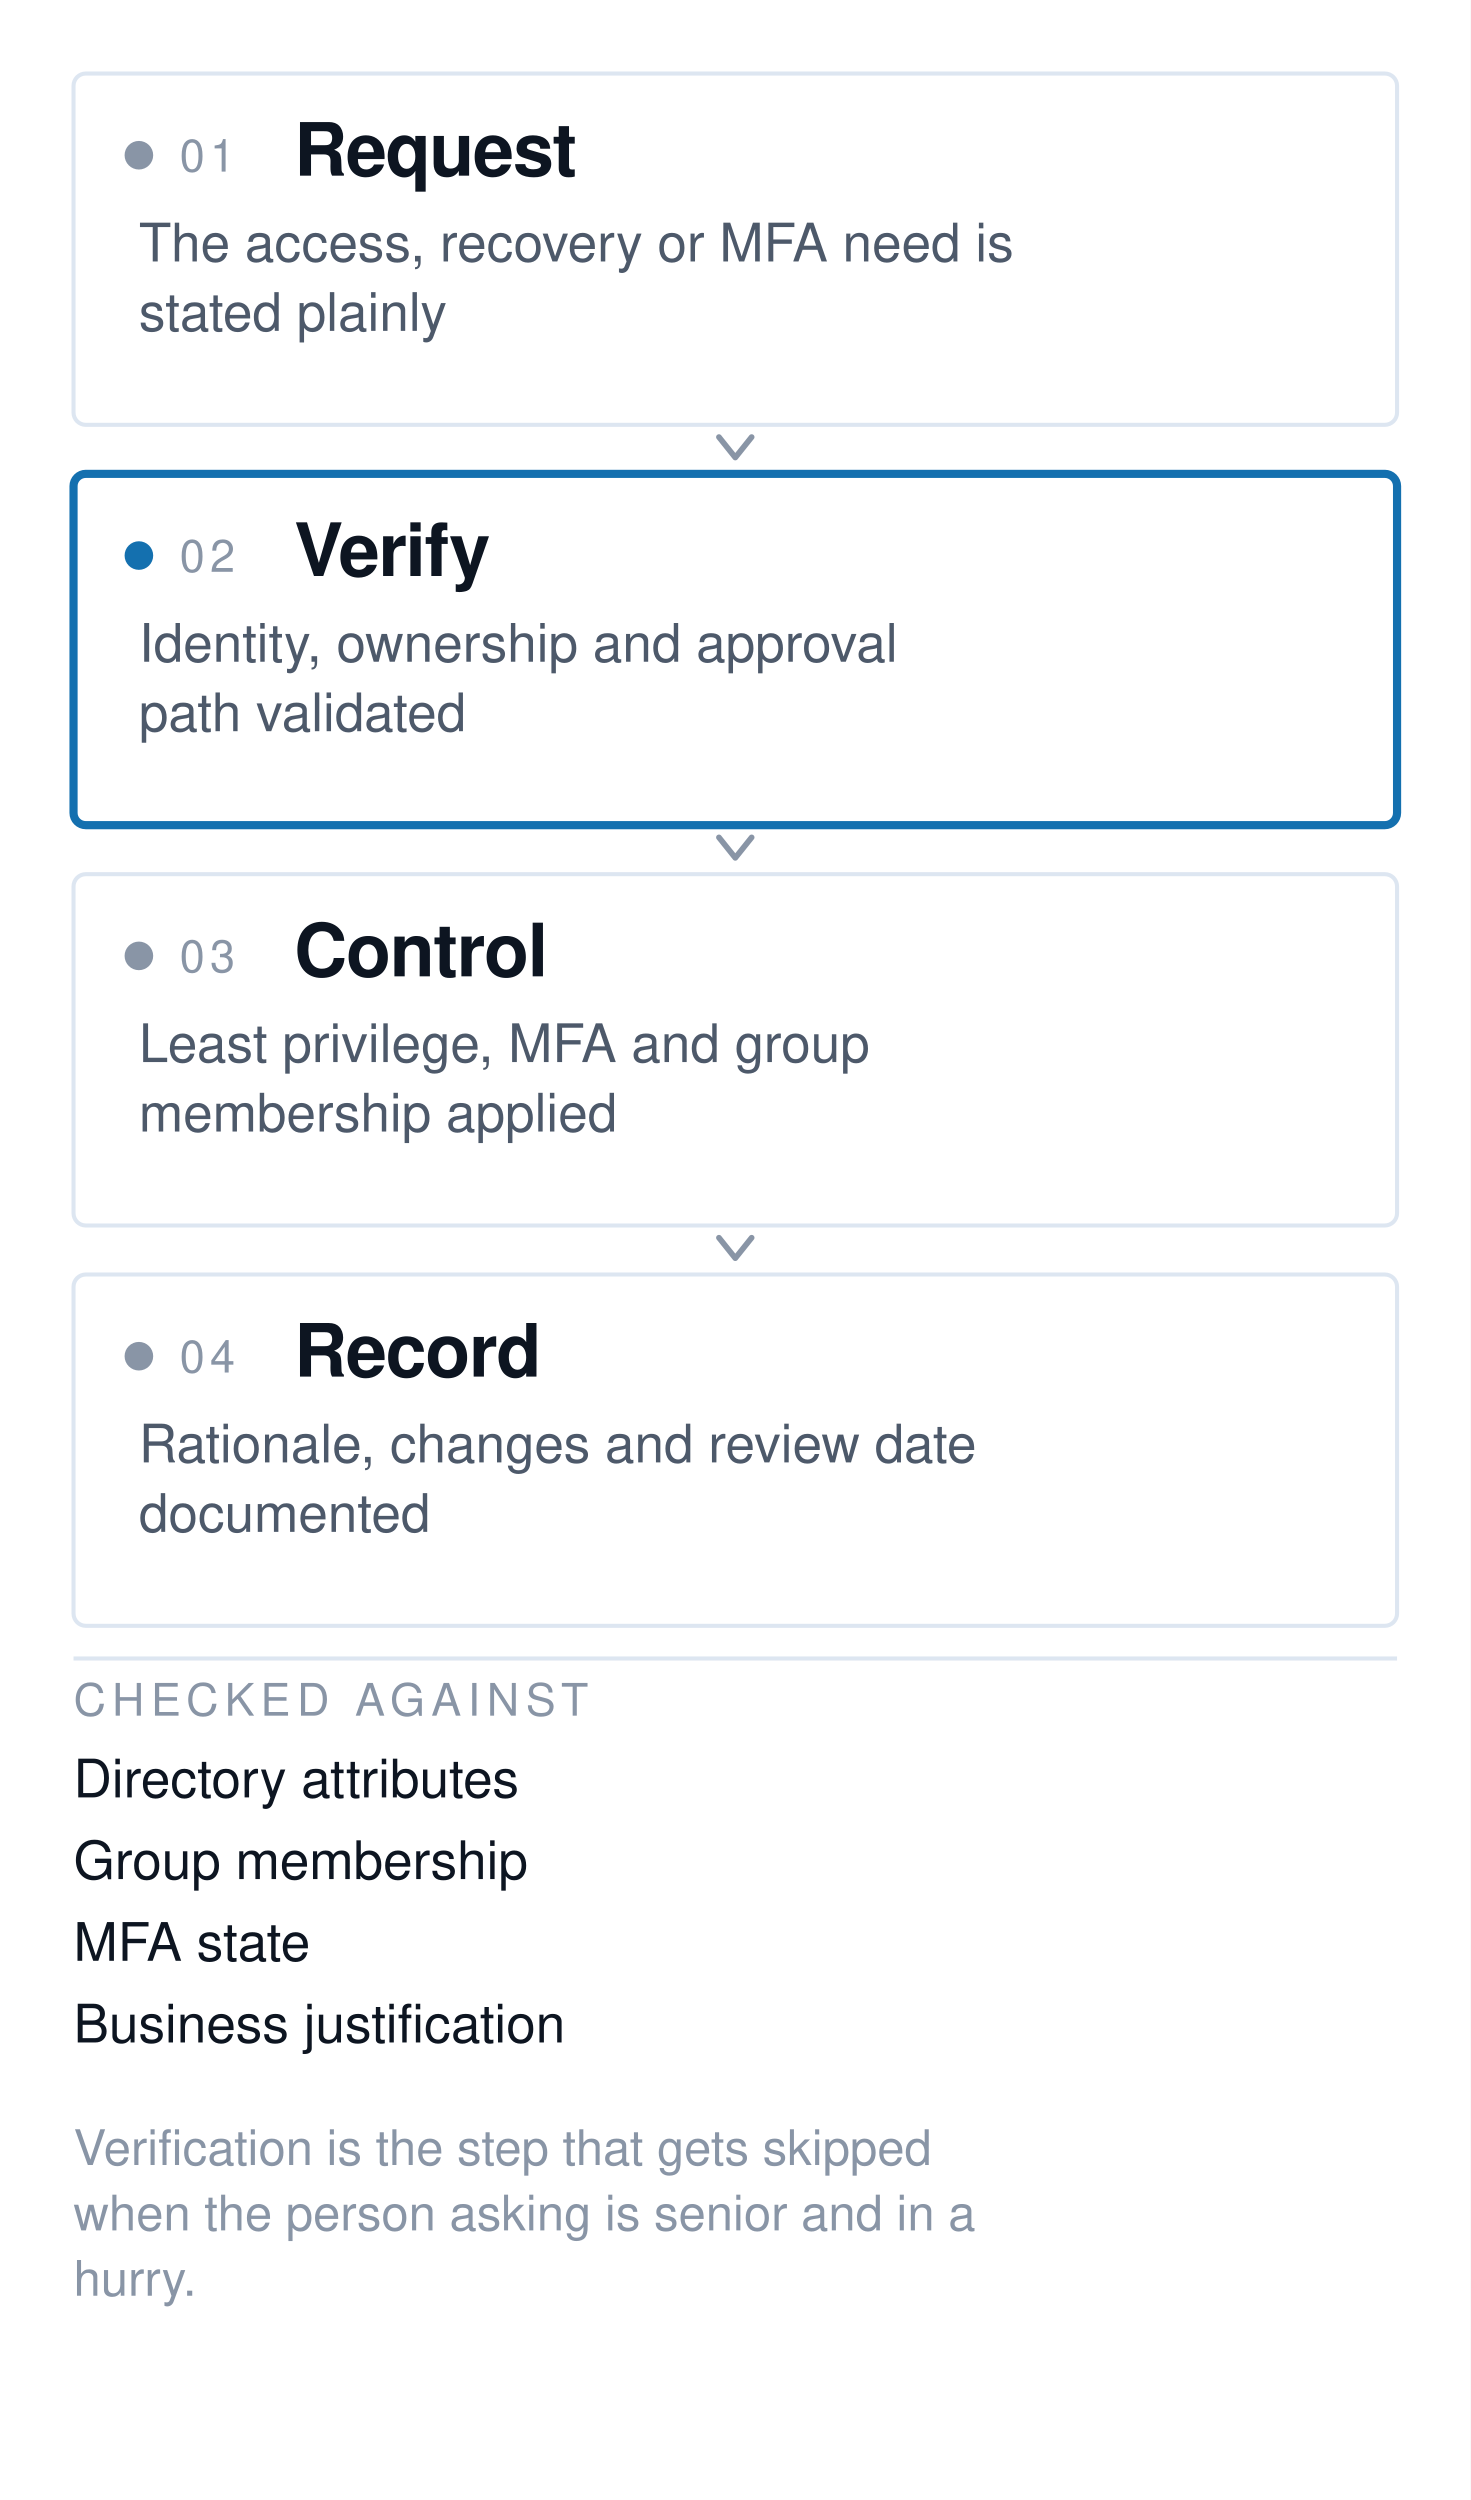
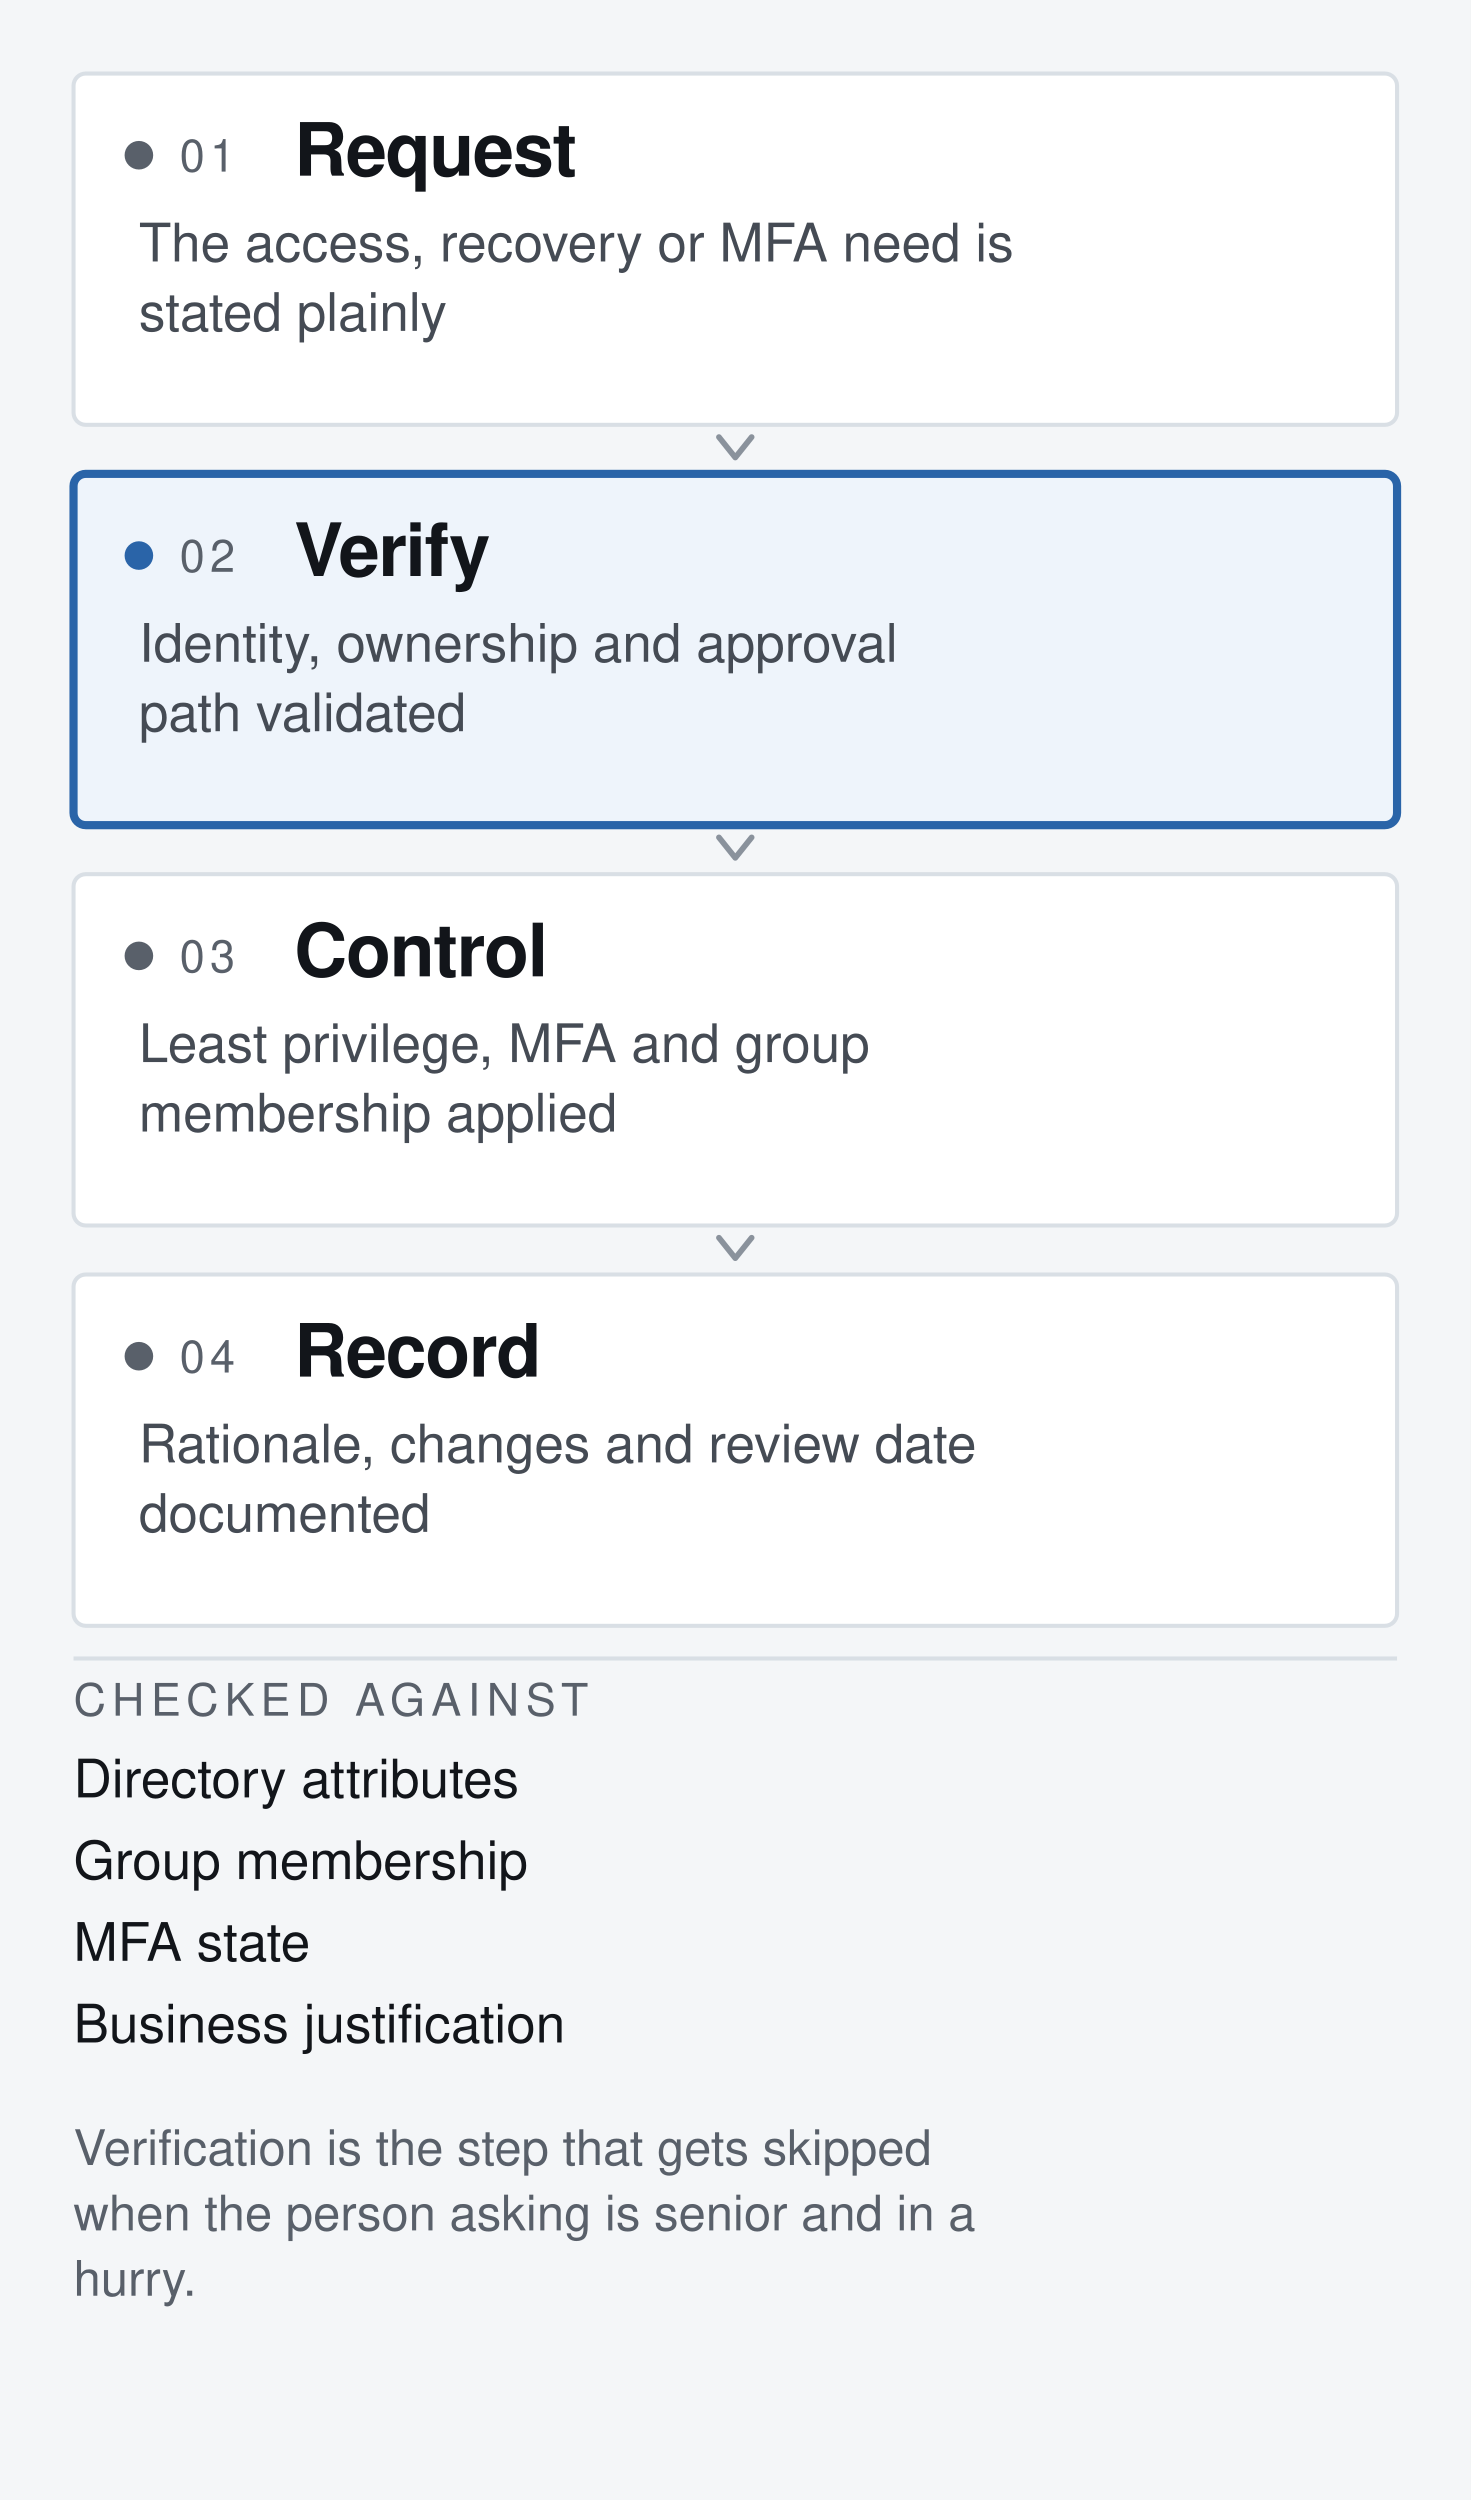
<svg xmlns="http://www.w3.org/2000/svg" viewBox="0 0 360 612" width="360" height="612" role="img" aria-label="access control diagram">
-   <rect width="360" height="612" fill="#ffffff" />
-   <rect x="18" y="18" width="324" height="86" rx="3" fill="#ffffff" stroke="#dde6f1" stroke-width="1" />
-   <circle cx="34" cy="38" r="3.5" fill="#8995a6" />
-   <text x="44" y="42" font-family="'Helvetica Neue',Helvetica,Arial,sans-serif" font-size="11" letter-spacing="1.3" fill="#8995a6">01</text>
-   <text x="72" y="43" font-family="'Helvetica Neue',Helvetica,Arial,sans-serif" font-size="18" font-weight="600" letter-spacing="-0.3" fill="#0d1521">Request</text>
-   <text x="34" y="64" font-family="'Helvetica Neue',Helvetica,Arial,sans-serif" font-size="13" fill="#4d596a">The access, recovery or MFA need is</text>
-   <text x="34" y="81" font-family="'Helvetica Neue',Helvetica,Arial,sans-serif" font-size="13" fill="#4d596a">stated plainly</text>
-   <path d="M 176 107 l 4 5 l 4 -5" fill="none" stroke="#8995a6" stroke-width="1.4" stroke-linecap="round" stroke-linejoin="round" />
-   <rect x="18" y="116" width="324" height="86" rx="3" fill="#ffffff" stroke="#1470af" stroke-width="2" />
-   <circle cx="34" cy="136" r="3.5" fill="#1470af" />
-   <text x="44" y="140" font-family="'Helvetica Neue',Helvetica,Arial,sans-serif" font-size="11" letter-spacing="1.3" fill="#8995a6">02</text>
-   <text x="72" y="141" font-family="'Helvetica Neue',Helvetica,Arial,sans-serif" font-size="18" font-weight="600" letter-spacing="-0.3" fill="#0d1521">Verify</text>
-   <text x="34" y="162" font-family="'Helvetica Neue',Helvetica,Arial,sans-serif" font-size="13" fill="#4d596a">Identity, ownership and approval</text>
-   <text x="34" y="179" font-family="'Helvetica Neue',Helvetica,Arial,sans-serif" font-size="13" fill="#4d596a">path validated</text>
-   <path d="M 176 205 l 4 5 l 4 -5" fill="none" stroke="#8995a6" stroke-width="1.4" stroke-linecap="round" stroke-linejoin="round" />
-   <rect x="18" y="214" width="324" height="86" rx="3" fill="#ffffff" stroke="#dde6f1" stroke-width="1" />
-   <circle cx="34" cy="234" r="3.5" fill="#8995a6" />
-   <text x="44" y="238" font-family="'Helvetica Neue',Helvetica,Arial,sans-serif" font-size="11" letter-spacing="1.3" fill="#8995a6">03</text>
-   <text x="72" y="239" font-family="'Helvetica Neue',Helvetica,Arial,sans-serif" font-size="18" font-weight="600" letter-spacing="-0.3" fill="#0d1521">Control</text>
-   <text x="34" y="260" font-family="'Helvetica Neue',Helvetica,Arial,sans-serif" font-size="13" fill="#4d596a">Least privilege, MFA and group</text>
-   <text x="34" y="277" font-family="'Helvetica Neue',Helvetica,Arial,sans-serif" font-size="13" fill="#4d596a">membership applied</text>
-   <path d="M 176 303 l 4 5 l 4 -5" fill="none" stroke="#8995a6" stroke-width="1.4" stroke-linecap="round" stroke-linejoin="round" />
-   <rect x="18" y="312" width="324" height="86" rx="3" fill="#ffffff" stroke="#dde6f1" stroke-width="1" />
-   <circle cx="34" cy="332" r="3.5" fill="#8995a6" />
-   <text x="44" y="336" font-family="'Helvetica Neue',Helvetica,Arial,sans-serif" font-size="11" letter-spacing="1.3" fill="#8995a6">04</text>
-   <text x="72" y="337" font-family="'Helvetica Neue',Helvetica,Arial,sans-serif" font-size="18" font-weight="600" letter-spacing="-0.3" fill="#0d1521">Record</text>
-   <text x="34" y="358" font-family="'Helvetica Neue',Helvetica,Arial,sans-serif" font-size="13" fill="#4d596a">Rationale, changes and review date</text>
-   <text x="34" y="375" font-family="'Helvetica Neue',Helvetica,Arial,sans-serif" font-size="13" fill="#4d596a">documented</text>
-   <line x1="18" y1="406" x2="342" y2="406" stroke="#dde6f1" stroke-width="1" />
-   <text x="18" y="420" font-family="'Helvetica Neue',Helvetica,Arial,sans-serif" font-size="11" letter-spacing="1.6" fill="#8995a6">CHECKED AGAINST</text>
-   <text x="18" y="440" font-family="'Helvetica Neue',Helvetica,Arial,sans-serif" font-size="13" fill="#0d1521">Directory attributes</text>
-   <text x="18" y="460" font-family="'Helvetica Neue',Helvetica,Arial,sans-serif" font-size="13" fill="#0d1521">Group membership</text>
-   <text x="18" y="480" font-family="'Helvetica Neue',Helvetica,Arial,sans-serif" font-size="13" fill="#0d1521">MFA state</text>
-   <text x="18" y="500" font-family="'Helvetica Neue',Helvetica,Arial,sans-serif" font-size="13" fill="#0d1521">Business justification</text>
-   <text x="18" y="530" font-family="'Helvetica Neue',Helvetica,Arial,sans-serif" font-size="12" fill="#8995a6">Verification is the step that gets skipped</text>
-   <text x="18" y="546" font-family="'Helvetica Neue',Helvetica,Arial,sans-serif" font-size="12" fill="#8995a6">when the person asking is senior and in a</text>
-   <text x="18" y="562" font-family="'Helvetica Neue',Helvetica,Arial,sans-serif" font-size="12" fill="#8995a6">hurry.</text>
+   <rect width="360" height="612" fill="#f4f6f8" />
+   <rect x="18" y="18" width="324" height="86" rx="3" fill="#ffffff" stroke="#d9dfe5" stroke-width="1" />
+   <circle cx="34" cy="38" r="3.5" fill="#59606a" />
+   <text x="44" y="42" font-family="'Helvetica Neue',Helvetica,Arial,sans-serif" font-size="11" letter-spacing="1.3" fill="#59606a">01</text>
+   <text x="72" y="43" font-family="'Helvetica Neue',Helvetica,Arial,sans-serif" font-size="18" font-weight="600" letter-spacing="-0.3" fill="#12151a">Request</text>
+   <text x="34" y="64" font-family="'Helvetica Neue',Helvetica,Arial,sans-serif" font-size="13" fill="#454b54">The access, recovery or MFA need is</text>
+   <text x="34" y="81" font-family="'Helvetica Neue',Helvetica,Arial,sans-serif" font-size="13" fill="#454b54">stated plainly</text>
+   <path d="M 176 107 l 4 5 l 4 -5" fill="none" stroke="#8a929c" stroke-width="1.4" stroke-linecap="round" stroke-linejoin="round" />
+   <rect x="18" y="116" width="324" height="86" rx="3" fill="#eef4fb" stroke="#2a64a8" stroke-width="2" />
+   <circle cx="34" cy="136" r="3.5" fill="#2a64a8" />
+   <text x="44" y="140" font-family="'Helvetica Neue',Helvetica,Arial,sans-serif" font-size="11" letter-spacing="1.3" fill="#59606a">02</text>
+   <text x="72" y="141" font-family="'Helvetica Neue',Helvetica,Arial,sans-serif" font-size="18" font-weight="600" letter-spacing="-0.3" fill="#12151a">Verify</text>
+   <text x="34" y="162" font-family="'Helvetica Neue',Helvetica,Arial,sans-serif" font-size="13" fill="#454b54">Identity, ownership and approval</text>
+   <text x="34" y="179" font-family="'Helvetica Neue',Helvetica,Arial,sans-serif" font-size="13" fill="#454b54">path validated</text>
+   <path d="M 176 205 l 4 5 l 4 -5" fill="none" stroke="#8a929c" stroke-width="1.4" stroke-linecap="round" stroke-linejoin="round" />
+   <rect x="18" y="214" width="324" height="86" rx="3" fill="#ffffff" stroke="#d9dfe5" stroke-width="1" />
+   <circle cx="34" cy="234" r="3.5" fill="#59606a" />
+   <text x="44" y="238" font-family="'Helvetica Neue',Helvetica,Arial,sans-serif" font-size="11" letter-spacing="1.3" fill="#59606a">03</text>
+   <text x="72" y="239" font-family="'Helvetica Neue',Helvetica,Arial,sans-serif" font-size="18" font-weight="600" letter-spacing="-0.3" fill="#12151a">Control</text>
+   <text x="34" y="260" font-family="'Helvetica Neue',Helvetica,Arial,sans-serif" font-size="13" fill="#454b54">Least privilege, MFA and group</text>
+   <text x="34" y="277" font-family="'Helvetica Neue',Helvetica,Arial,sans-serif" font-size="13" fill="#454b54">membership applied</text>
+   <path d="M 176 303 l 4 5 l 4 -5" fill="none" stroke="#8a929c" stroke-width="1.4" stroke-linecap="round" stroke-linejoin="round" />
+   <rect x="18" y="312" width="324" height="86" rx="3" fill="#ffffff" stroke="#d9dfe5" stroke-width="1" />
+   <circle cx="34" cy="332" r="3.5" fill="#59606a" />
+   <text x="44" y="336" font-family="'Helvetica Neue',Helvetica,Arial,sans-serif" font-size="11" letter-spacing="1.3" fill="#59606a">04</text>
+   <text x="72" y="337" font-family="'Helvetica Neue',Helvetica,Arial,sans-serif" font-size="18" font-weight="600" letter-spacing="-0.3" fill="#12151a">Record</text>
+   <text x="34" y="358" font-family="'Helvetica Neue',Helvetica,Arial,sans-serif" font-size="13" fill="#454b54">Rationale, changes and review date</text>
+   <text x="34" y="375" font-family="'Helvetica Neue',Helvetica,Arial,sans-serif" font-size="13" fill="#454b54">documented</text>
+   <line x1="18" y1="406" x2="342" y2="406" stroke="#d9dfe5" stroke-width="1" />
+   <text x="18" y="420" font-family="'Helvetica Neue',Helvetica,Arial,sans-serif" font-size="11" letter-spacing="1.6" fill="#59606a">CHECKED AGAINST</text>
+   <text x="18" y="440" font-family="'Helvetica Neue',Helvetica,Arial,sans-serif" font-size="13" fill="#12151a">Directory attributes</text>
+   <text x="18" y="460" font-family="'Helvetica Neue',Helvetica,Arial,sans-serif" font-size="13" fill="#12151a">Group membership</text>
+   <text x="18" y="480" font-family="'Helvetica Neue',Helvetica,Arial,sans-serif" font-size="13" fill="#12151a">MFA state</text>
+   <text x="18" y="500" font-family="'Helvetica Neue',Helvetica,Arial,sans-serif" font-size="13" fill="#12151a">Business justification</text>
+   <text x="18" y="530" font-family="'Helvetica Neue',Helvetica,Arial,sans-serif" font-size="12" fill="#59606a">Verification is the step that gets skipped</text>
+   <text x="18" y="546" font-family="'Helvetica Neue',Helvetica,Arial,sans-serif" font-size="12" fill="#59606a">when the person asking is senior and in a</text>
+   <text x="18" y="562" font-family="'Helvetica Neue',Helvetica,Arial,sans-serif" font-size="12" fill="#59606a">hurry.</text>
</svg>
